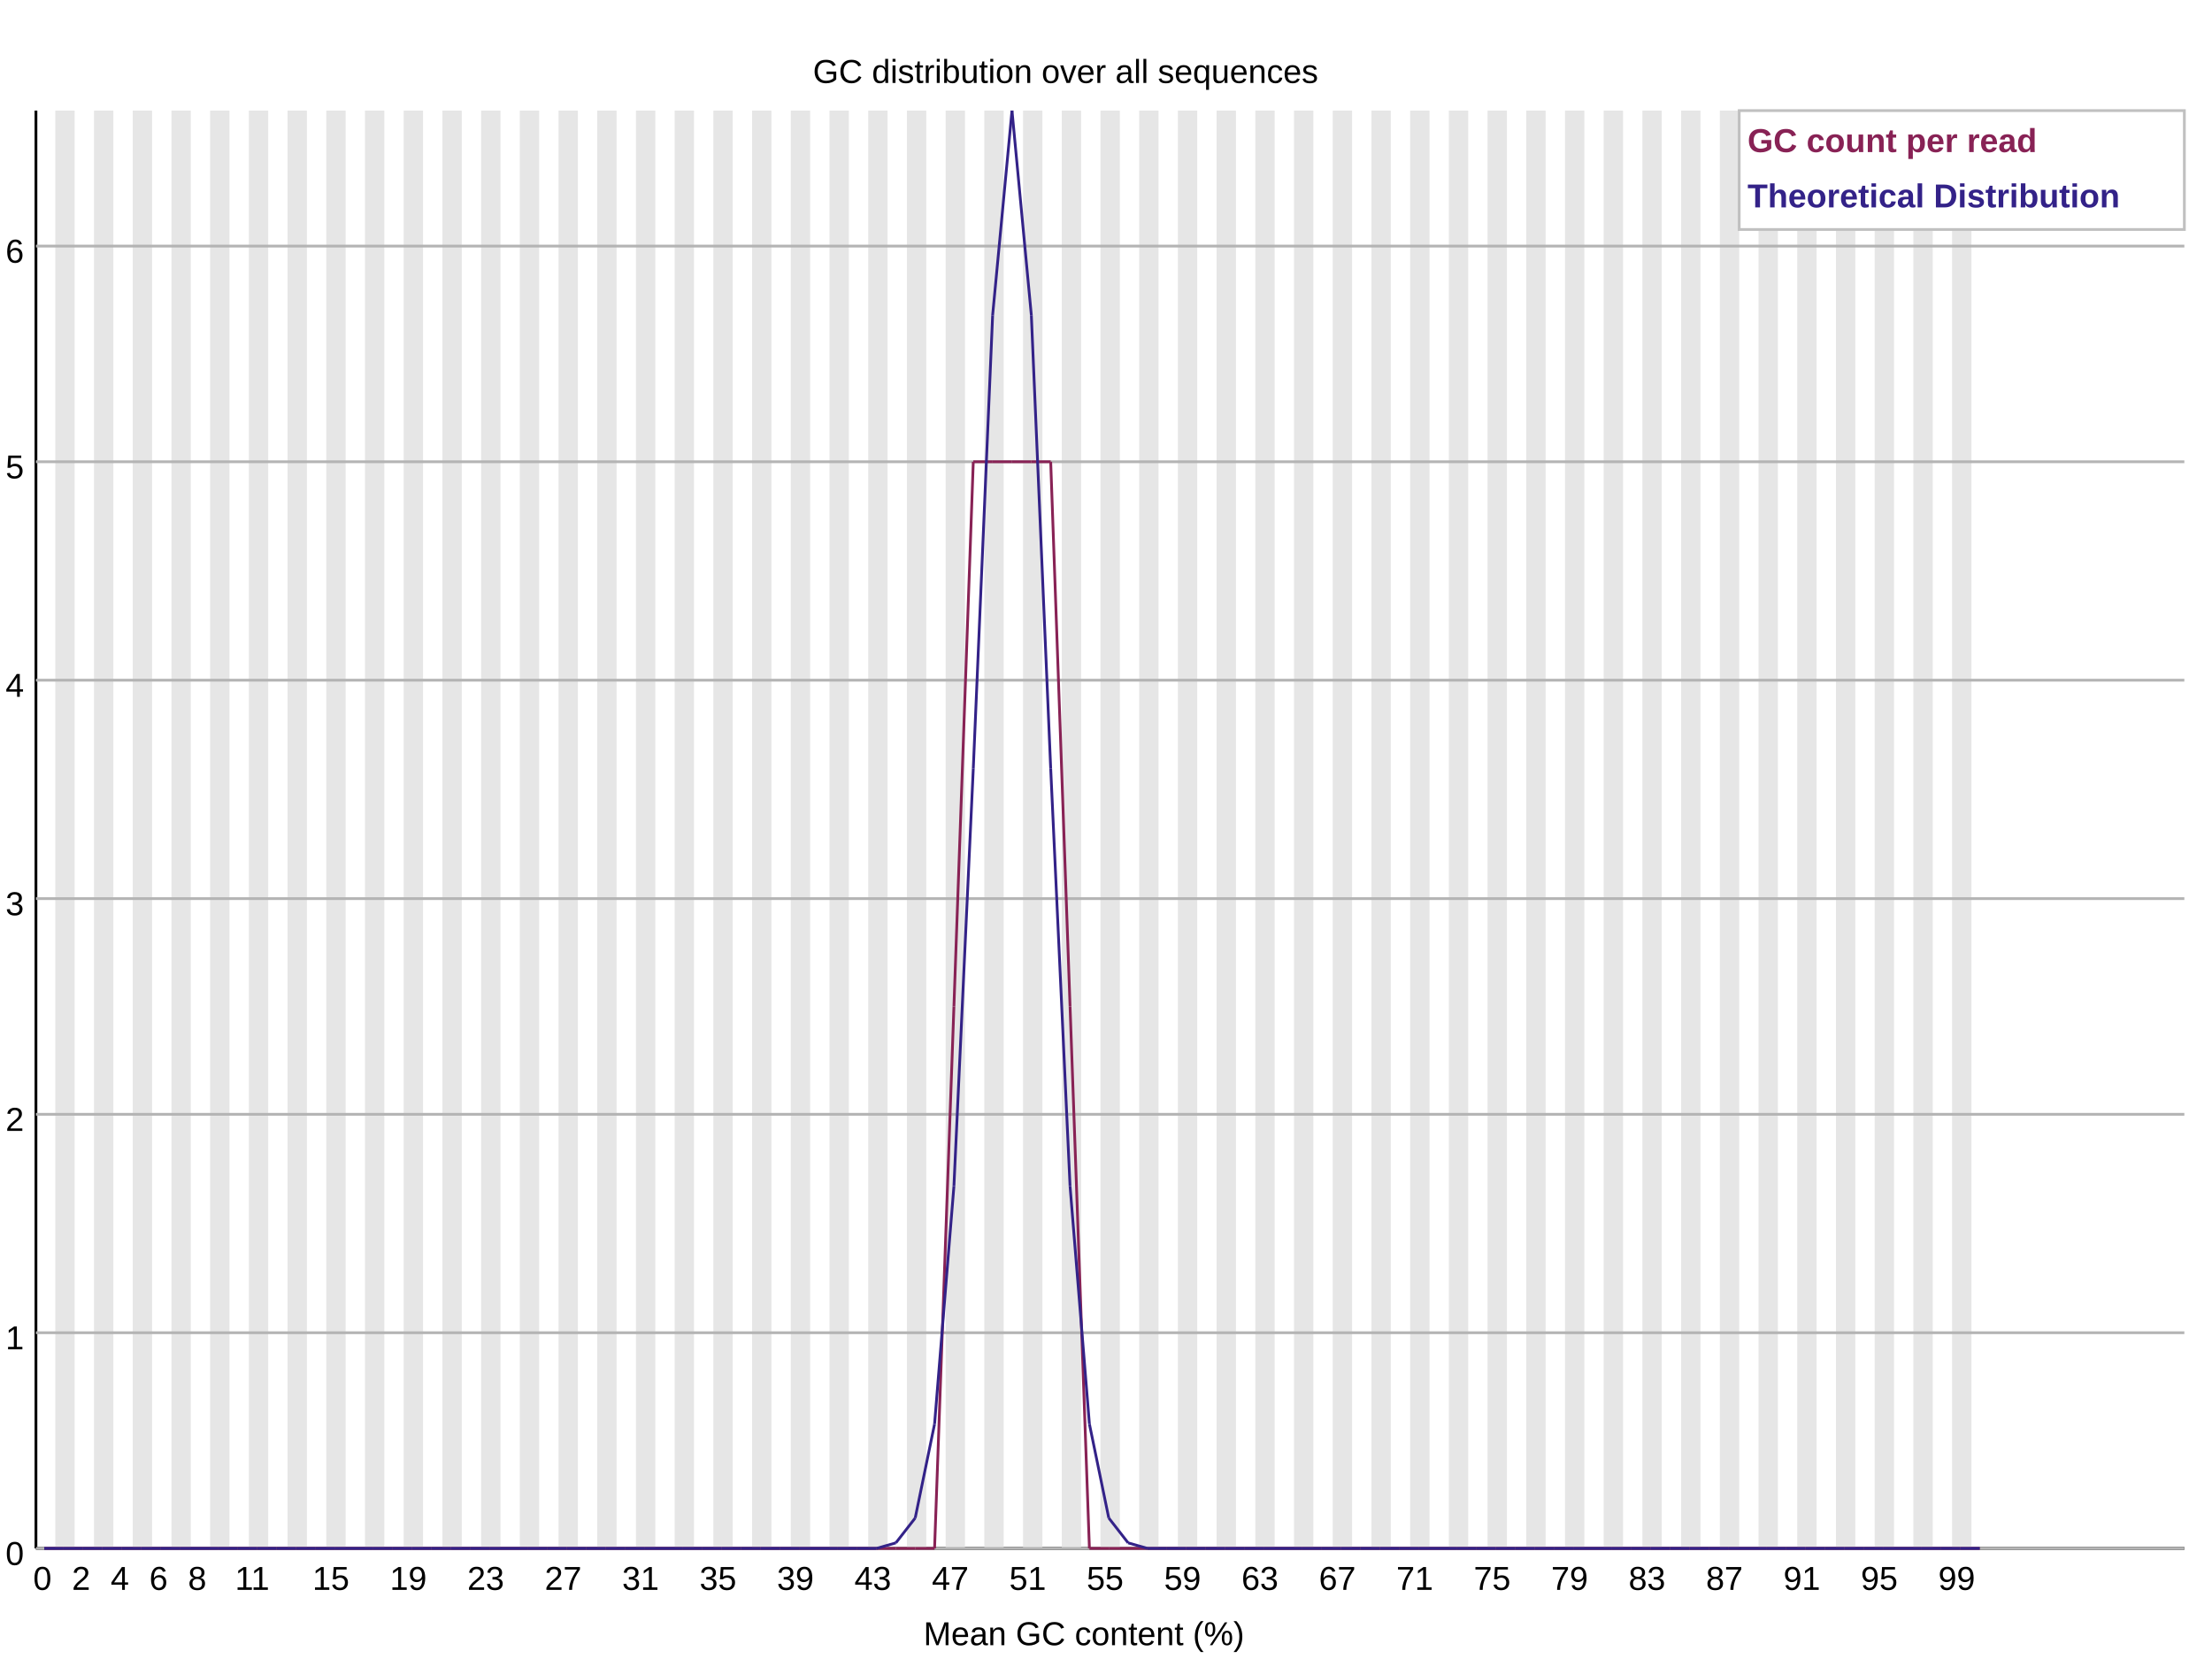
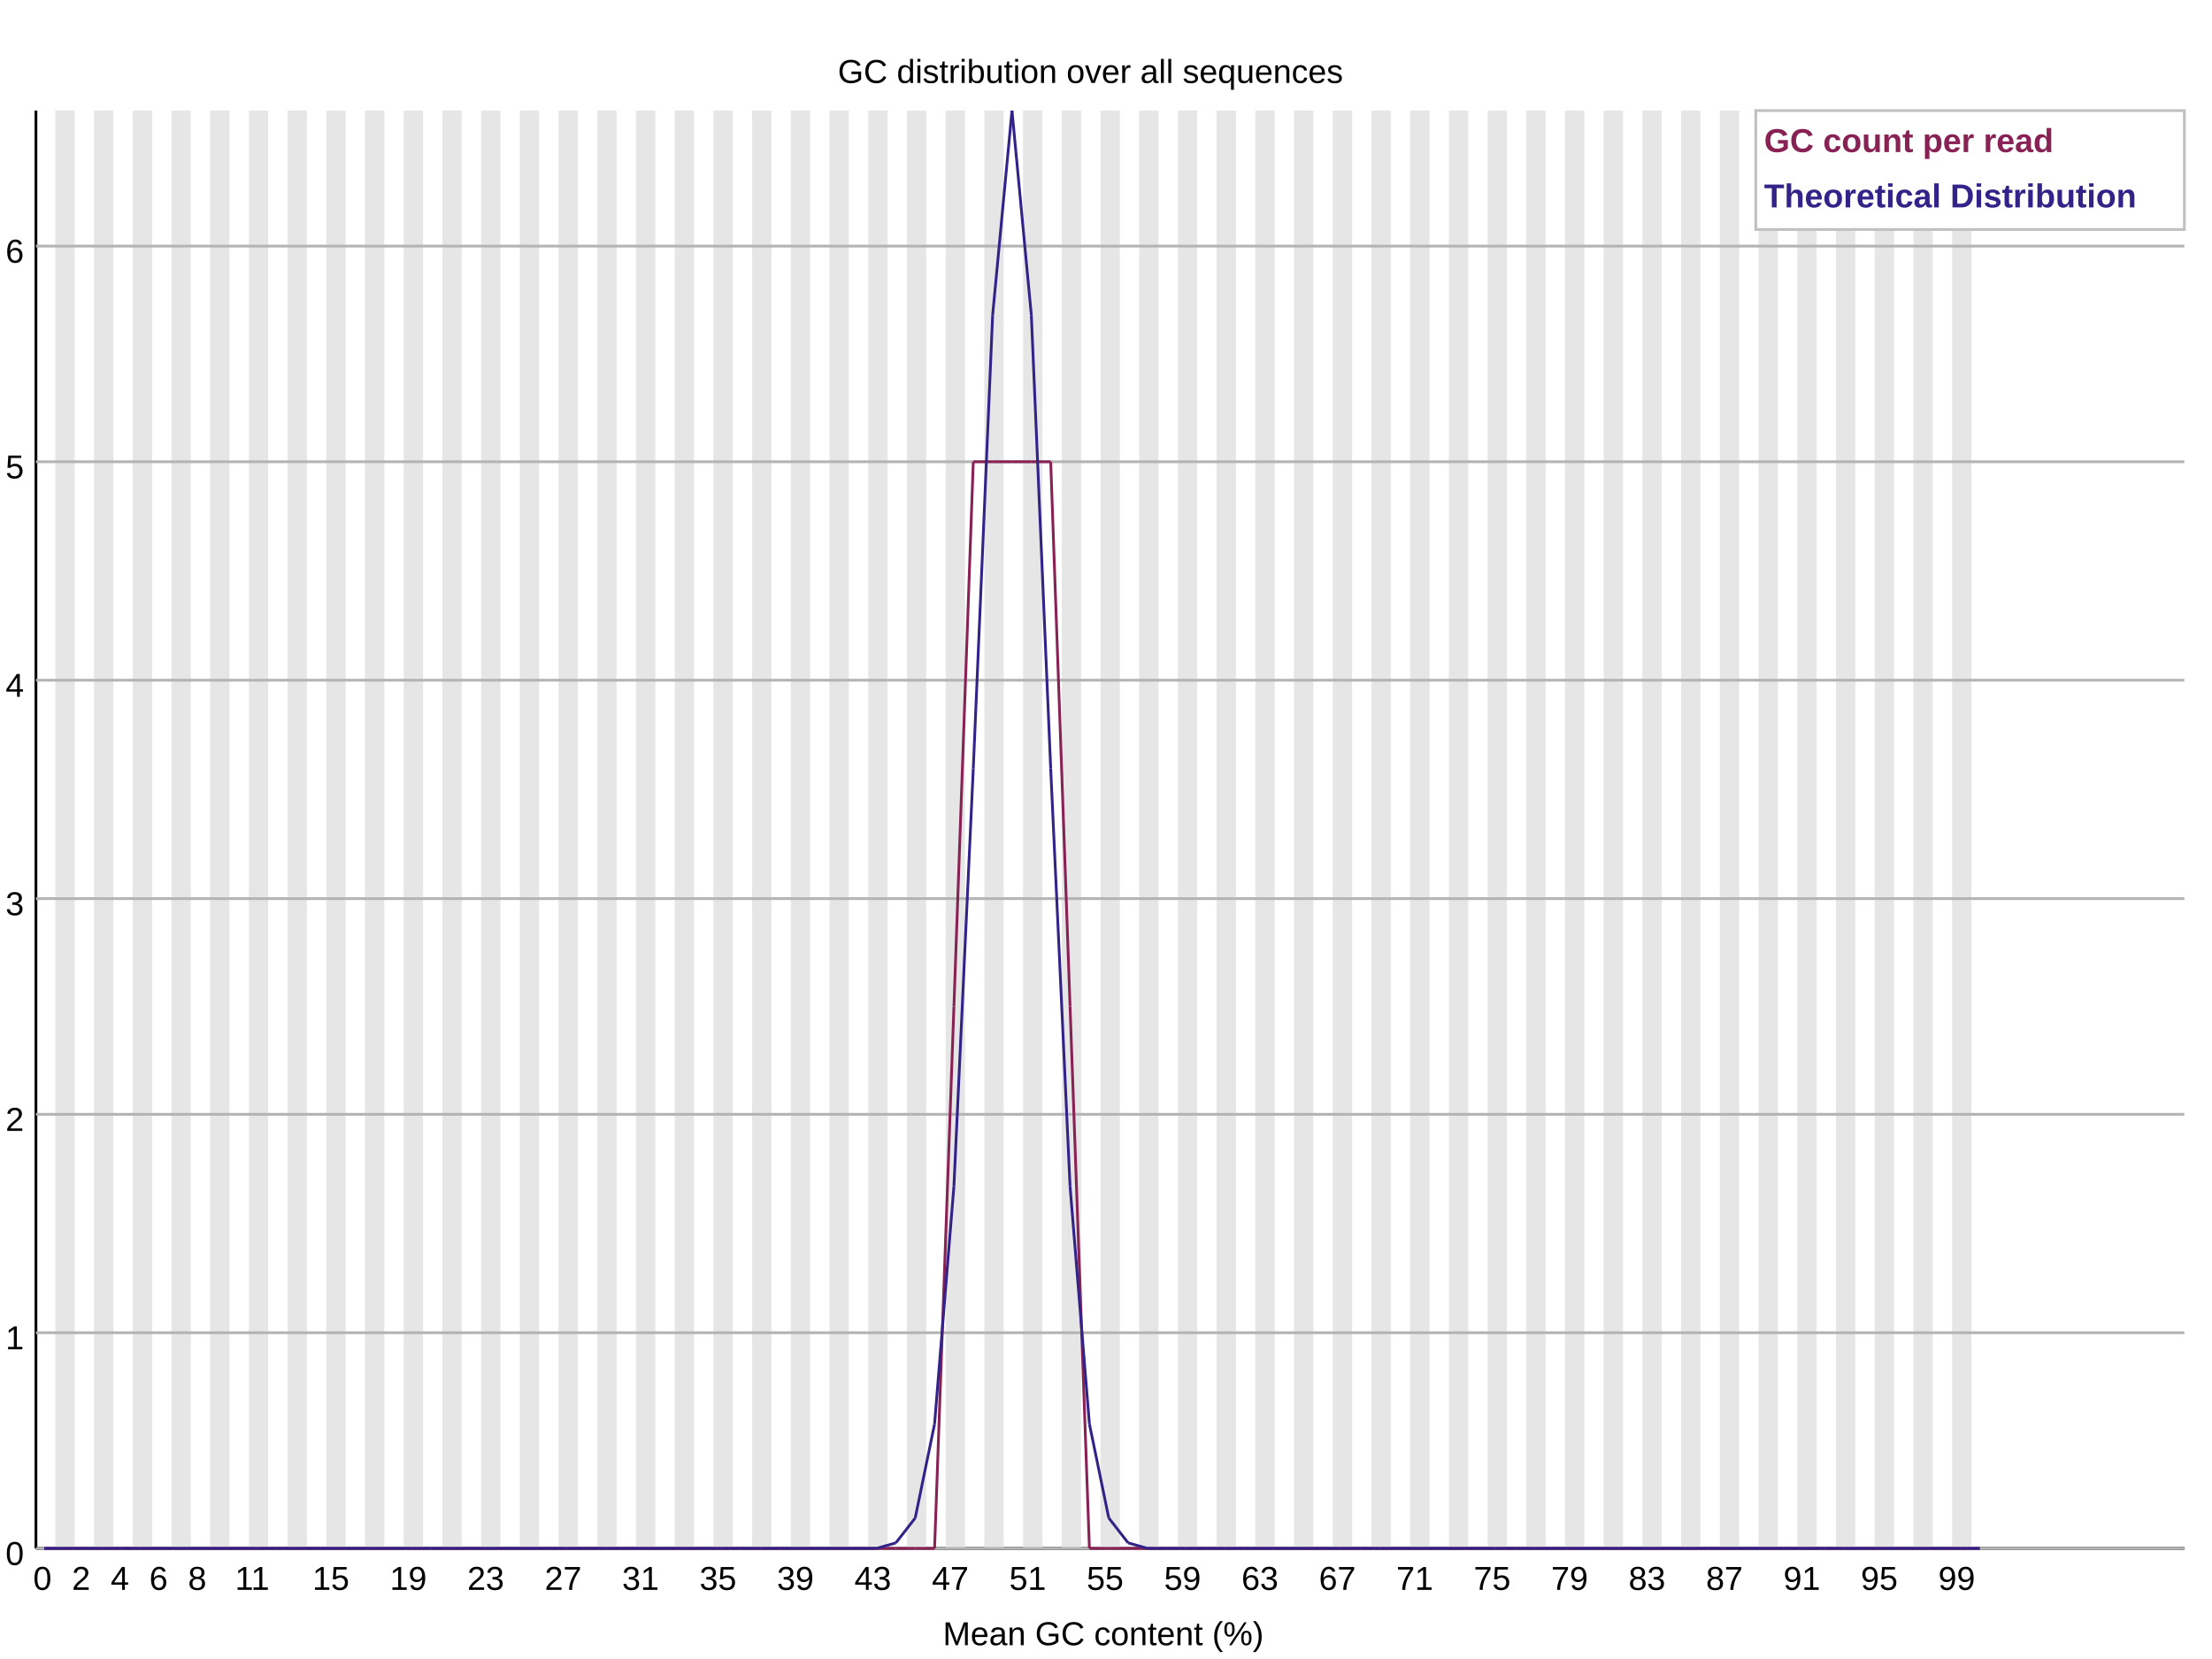
<svg xmlns="http://www.w3.org/2000/svg" width="800" height="600" version="1.1">
  <rect width="800" height="600" x="0" y="0" style="fill:rgb(238,238,238);stroke:none" />
  <rect width="800" height="600" x="0" y="0" style="fill:rgb(255,255,255);stroke:none" />
  <text x="2" y="566" fill="rgb(0,0,0)" font-family="Arial" font-size="12">0</text>
  <text x="2" y="488" fill="rgb(0,0,0)" font-family="Arial" font-size="12">1</text>
  <text x="2" y="409" fill="rgb(0,0,0)" font-family="Arial" font-size="12">2</text>
  <text x="2" y="331" fill="rgb(0,0,0)" font-family="Arial" font-size="12">3</text>
  <text x="2" y="252" fill="rgb(0,0,0)" font-family="Arial" font-size="12">4</text>
  <text x="2" y="173" fill="rgb(0,0,0)" font-family="Arial" font-size="12">5</text>
  <text x="2" y="95" fill="rgb(0,0,0)" font-family="Arial" font-size="12">6</text>
-   <text x="294" y="30" fill="rgb(0,0,0)" font-family="Arial" font-size="12">GC distribution over all sequences</text>
+   <text x="303" y="30" fill="rgb(0,0,0)" font-family="Arial" font-size="12">GC distribution over all sequences</text>
  <line x1="13" y1="560" x2="790" y2="560" stroke="rgb(0,0,0)" stroke-width="1" />
  <line x1="13" y1="560" x2="13" y2="40" stroke="rgb(0,0,0)" stroke-width="1" />
-   <text x="334" y="595" fill="rgb(0,0,0)" font-family="Arial" font-size="12">Mean GC content (%)</text>
+   <text x="341" y="595" fill="rgb(0,0,0)" font-family="Arial" font-size="12">Mean GC content (%)</text>
  <text x="12" y="575" fill="rgb(0,0,0)" font-family="Arial" font-size="12">0</text>
  <rect width="7" height="520" x="20" y="40" style="fill:rgb(230,230,230);stroke:none" />
  <text x="26" y="575" fill="rgb(0,0,0)" font-family="Arial" font-size="12">2</text>
  <rect width="7" height="520" x="34" y="40" style="fill:rgb(230,230,230);stroke:none" />
  <text x="40" y="575" fill="rgb(0,0,0)" font-family="Arial" font-size="12">4</text>
  <rect width="7" height="520" x="48" y="40" style="fill:rgb(230,230,230);stroke:none" />
  <text x="54" y="575" fill="rgb(0,0,0)" font-family="Arial" font-size="12">6</text>
  <rect width="7" height="520" x="62" y="40" style="fill:rgb(230,230,230);stroke:none" />
  <text x="68" y="575" fill="rgb(0,0,0)" font-family="Arial" font-size="12">8</text>
  <rect width="7" height="520" x="76" y="40" style="fill:rgb(230,230,230);stroke:none" />
  <rect width="7" height="520" x="90" y="40" style="fill:rgb(230,230,230);stroke:none" />
  <text x="85" y="575" fill="rgb(0,0,0)" font-family="Arial" font-size="12">11</text>
  <rect width="7" height="520" x="104" y="40" style="fill:rgb(230,230,230);stroke:none" />
  <rect width="7" height="520" x="118" y="40" style="fill:rgb(230,230,230);stroke:none" />
  <text x="113" y="575" fill="rgb(0,0,0)" font-family="Arial" font-size="12">15</text>
  <rect width="7" height="520" x="132" y="40" style="fill:rgb(230,230,230);stroke:none" />
  <rect width="7" height="520" x="146" y="40" style="fill:rgb(230,230,230);stroke:none" />
  <text x="141" y="575" fill="rgb(0,0,0)" font-family="Arial" font-size="12">19</text>
  <rect width="7" height="520" x="160" y="40" style="fill:rgb(230,230,230);stroke:none" />
  <rect width="7" height="520" x="174" y="40" style="fill:rgb(230,230,230);stroke:none" />
  <text x="169" y="575" fill="rgb(0,0,0)" font-family="Arial" font-size="12">23</text>
  <rect width="7" height="520" x="188" y="40" style="fill:rgb(230,230,230);stroke:none" />
  <rect width="7" height="520" x="202" y="40" style="fill:rgb(230,230,230);stroke:none" />
  <text x="197" y="575" fill="rgb(0,0,0)" font-family="Arial" font-size="12">27</text>
  <rect width="7" height="520" x="216" y="40" style="fill:rgb(230,230,230);stroke:none" />
  <rect width="7" height="520" x="230" y="40" style="fill:rgb(230,230,230);stroke:none" />
  <text x="225" y="575" fill="rgb(0,0,0)" font-family="Arial" font-size="12">31</text>
  <rect width="7" height="520" x="244" y="40" style="fill:rgb(230,230,230);stroke:none" />
  <rect width="7" height="520" x="258" y="40" style="fill:rgb(230,230,230);stroke:none" />
  <text x="253" y="575" fill="rgb(0,0,0)" font-family="Arial" font-size="12">35</text>
  <rect width="7" height="520" x="272" y="40" style="fill:rgb(230,230,230);stroke:none" />
  <rect width="7" height="520" x="286" y="40" style="fill:rgb(230,230,230);stroke:none" />
  <text x="281" y="575" fill="rgb(0,0,0)" font-family="Arial" font-size="12">39</text>
  <rect width="7" height="520" x="300" y="40" style="fill:rgb(230,230,230);stroke:none" />
  <rect width="7" height="520" x="314" y="40" style="fill:rgb(230,230,230);stroke:none" />
  <text x="309" y="575" fill="rgb(0,0,0)" font-family="Arial" font-size="12">43</text>
  <rect width="7" height="520" x="328" y="40" style="fill:rgb(230,230,230);stroke:none" />
  <rect width="7" height="520" x="342" y="40" style="fill:rgb(230,230,230);stroke:none" />
  <text x="337" y="575" fill="rgb(0,0,0)" font-family="Arial" font-size="12">47</text>
  <rect width="7" height="520" x="356" y="40" style="fill:rgb(230,230,230);stroke:none" />
  <rect width="7" height="520" x="370" y="40" style="fill:rgb(230,230,230);stroke:none" />
  <text x="365" y="575" fill="rgb(0,0,0)" font-family="Arial" font-size="12">51</text>
  <rect width="7" height="520" x="384" y="40" style="fill:rgb(230,230,230);stroke:none" />
  <rect width="7" height="520" x="398" y="40" style="fill:rgb(230,230,230);stroke:none" />
  <text x="393" y="575" fill="rgb(0,0,0)" font-family="Arial" font-size="12">55</text>
  <rect width="7" height="520" x="412" y="40" style="fill:rgb(230,230,230);stroke:none" />
  <rect width="7" height="520" x="426" y="40" style="fill:rgb(230,230,230);stroke:none" />
  <text x="421" y="575" fill="rgb(0,0,0)" font-family="Arial" font-size="12">59</text>
  <rect width="7" height="520" x="440" y="40" style="fill:rgb(230,230,230);stroke:none" />
  <rect width="7" height="520" x="454" y="40" style="fill:rgb(230,230,230);stroke:none" />
  <text x="449" y="575" fill="rgb(0,0,0)" font-family="Arial" font-size="12">63</text>
  <rect width="7" height="520" x="468" y="40" style="fill:rgb(230,230,230);stroke:none" />
  <rect width="7" height="520" x="482" y="40" style="fill:rgb(230,230,230);stroke:none" />
  <text x="477" y="575" fill="rgb(0,0,0)" font-family="Arial" font-size="12">67</text>
  <rect width="7" height="520" x="496" y="40" style="fill:rgb(230,230,230);stroke:none" />
  <rect width="7" height="520" x="510" y="40" style="fill:rgb(230,230,230);stroke:none" />
  <text x="505" y="575" fill="rgb(0,0,0)" font-family="Arial" font-size="12">71</text>
  <rect width="7" height="520" x="524" y="40" style="fill:rgb(230,230,230);stroke:none" />
  <rect width="7" height="520" x="538" y="40" style="fill:rgb(230,230,230);stroke:none" />
  <text x="533" y="575" fill="rgb(0,0,0)" font-family="Arial" font-size="12">75</text>
  <rect width="7" height="520" x="552" y="40" style="fill:rgb(230,230,230);stroke:none" />
  <rect width="7" height="520" x="566" y="40" style="fill:rgb(230,230,230);stroke:none" />
  <text x="561" y="575" fill="rgb(0,0,0)" font-family="Arial" font-size="12">79</text>
  <rect width="7" height="520" x="580" y="40" style="fill:rgb(230,230,230);stroke:none" />
  <rect width="7" height="520" x="594" y="40" style="fill:rgb(230,230,230);stroke:none" />
  <text x="589" y="575" fill="rgb(0,0,0)" font-family="Arial" font-size="12">83</text>
  <rect width="7" height="520" x="608" y="40" style="fill:rgb(230,230,230);stroke:none" />
  <rect width="7" height="520" x="622" y="40" style="fill:rgb(230,230,230);stroke:none" />
  <text x="617" y="575" fill="rgb(0,0,0)" font-family="Arial" font-size="12">87</text>
  <rect width="7" height="520" x="636" y="40" style="fill:rgb(230,230,230);stroke:none" />
  <rect width="7" height="520" x="650" y="40" style="fill:rgb(230,230,230);stroke:none" />
  <text x="645" y="575" fill="rgb(0,0,0)" font-family="Arial" font-size="12">91</text>
  <rect width="7" height="520" x="664" y="40" style="fill:rgb(230,230,230);stroke:none" />
  <rect width="7" height="520" x="678" y="40" style="fill:rgb(230,230,230);stroke:none" />
  <text x="673" y="575" fill="rgb(0,0,0)" font-family="Arial" font-size="12">95</text>
  <rect width="7" height="520" x="692" y="40" style="fill:rgb(230,230,230);stroke:none" />
  <rect width="7" height="520" x="706" y="40" style="fill:rgb(230,230,230);stroke:none" />
  <text x="701" y="575" fill="rgb(0,0,0)" font-family="Arial" font-size="12">99</text>
  <line x1="13" y1="560" x2="790" y2="560" stroke="rgb(180,180,180)" stroke-width="1" />
  <line x1="13" y1="482" x2="790" y2="482" stroke="rgb(180,180,180)" stroke-width="1" />
  <line x1="13" y1="403" x2="790" y2="403" stroke="rgb(180,180,180)" stroke-width="1" />
  <line x1="13" y1="325" x2="790" y2="325" stroke="rgb(180,180,180)" stroke-width="1" />
  <line x1="13" y1="246" x2="790" y2="246" stroke="rgb(180,180,180)" stroke-width="1" />
  <line x1="13" y1="167" x2="790" y2="167" stroke="rgb(180,180,180)" stroke-width="1" />
  <line x1="13" y1="89" x2="790" y2="89" stroke="rgb(180,180,180)" stroke-width="1" />
  <line x1="16" y1="560" x2="23" y2="560" stroke="rgb(136,34,85)" stroke-width="1" />
  <line x1="23" y1="560" x2="30" y2="560" stroke="rgb(136,34,85)" stroke-width="1" />
  <line x1="30" y1="560" x2="37" y2="560" stroke="rgb(136,34,85)" stroke-width="1" />
  <line x1="37" y1="560" x2="44" y2="560" stroke="rgb(136,34,85)" stroke-width="1" />
  <line x1="44" y1="560" x2="51" y2="560" stroke="rgb(136,34,85)" stroke-width="1" />
  <line x1="51" y1="560" x2="58" y2="560" stroke="rgb(136,34,85)" stroke-width="1" />
  <line x1="58" y1="560" x2="65" y2="560" stroke="rgb(136,34,85)" stroke-width="1" />
  <line x1="65" y1="560" x2="72" y2="560" stroke="rgb(136,34,85)" stroke-width="1" />
  <line x1="72" y1="560" x2="79" y2="560" stroke="rgb(136,34,85)" stroke-width="1" />
  <line x1="79" y1="560" x2="86" y2="560" stroke="rgb(136,34,85)" stroke-width="1" />
  <line x1="86" y1="560" x2="93" y2="560" stroke="rgb(136,34,85)" stroke-width="1" />
  <line x1="93" y1="560" x2="100" y2="560" stroke="rgb(136,34,85)" stroke-width="1" />
  <line x1="100" y1="560" x2="107" y2="560" stroke="rgb(136,34,85)" stroke-width="1" />
  <line x1="107" y1="560" x2="114" y2="560" stroke="rgb(136,34,85)" stroke-width="1" />
  <line x1="114" y1="560" x2="121" y2="560" stroke="rgb(136,34,85)" stroke-width="1" />
  <line x1="121" y1="560" x2="128" y2="560" stroke="rgb(136,34,85)" stroke-width="1" />
  <line x1="128" y1="560" x2="135" y2="560" stroke="rgb(136,34,85)" stroke-width="1" />
  <line x1="135" y1="560" x2="142" y2="560" stroke="rgb(136,34,85)" stroke-width="1" />
  <line x1="142" y1="560" x2="149" y2="560" stroke="rgb(136,34,85)" stroke-width="1" />
  <line x1="149" y1="560" x2="156" y2="560" stroke="rgb(136,34,85)" stroke-width="1" />
  <line x1="156" y1="560" x2="163" y2="560" stroke="rgb(136,34,85)" stroke-width="1" />
  <line x1="163" y1="560" x2="170" y2="560" stroke="rgb(136,34,85)" stroke-width="1" />
  <line x1="170" y1="560" x2="177" y2="560" stroke="rgb(136,34,85)" stroke-width="1" />
  <line x1="177" y1="560" x2="184" y2="560" stroke="rgb(136,34,85)" stroke-width="1" />
  <line x1="184" y1="560" x2="191" y2="560" stroke="rgb(136,34,85)" stroke-width="1" />
  <line x1="191" y1="560" x2="198" y2="560" stroke="rgb(136,34,85)" stroke-width="1" />
  <line x1="198" y1="560" x2="205" y2="560" stroke="rgb(136,34,85)" stroke-width="1" />
  <line x1="205" y1="560" x2="212" y2="560" stroke="rgb(136,34,85)" stroke-width="1" />
  <line x1="212" y1="560" x2="219" y2="560" stroke="rgb(136,34,85)" stroke-width="1" />
  <line x1="219" y1="560" x2="226" y2="560" stroke="rgb(136,34,85)" stroke-width="1" />
  <line x1="226" y1="560" x2="233" y2="560" stroke="rgb(136,34,85)" stroke-width="1" />
  <line x1="233" y1="560" x2="240" y2="560" stroke="rgb(136,34,85)" stroke-width="1" />
  <line x1="240" y1="560" x2="247" y2="560" stroke="rgb(136,34,85)" stroke-width="1" />
  <line x1="247" y1="560" x2="254" y2="560" stroke="rgb(136,34,85)" stroke-width="1" />
  <line x1="254" y1="560" x2="261" y2="560" stroke="rgb(136,34,85)" stroke-width="1" />
  <line x1="261" y1="560" x2="268" y2="560" stroke="rgb(136,34,85)" stroke-width="1" />
  <line x1="268" y1="560" x2="275" y2="560" stroke="rgb(136,34,85)" stroke-width="1" />
  <line x1="275" y1="560" x2="282" y2="560" stroke="rgb(136,34,85)" stroke-width="1" />
  <line x1="282" y1="560" x2="289" y2="560" stroke="rgb(136,34,85)" stroke-width="1" />
  <line x1="289" y1="560" x2="296" y2="560" stroke="rgb(136,34,85)" stroke-width="1" />
  <line x1="296" y1="560" x2="303" y2="560" stroke="rgb(136,34,85)" stroke-width="1" />
  <line x1="303" y1="560" x2="310" y2="560" stroke="rgb(136,34,85)" stroke-width="1" />
  <line x1="310" y1="560" x2="317" y2="560" stroke="rgb(136,34,85)" stroke-width="1" />
  <line x1="317" y1="560" x2="324" y2="560" stroke="rgb(136,34,85)" stroke-width="1" />
  <line x1="324" y1="560" x2="331" y2="560" stroke="rgb(136,34,85)" stroke-width="1" />
  <line x1="331" y1="560" x2="338" y2="560" stroke="rgb(136,34,85)" stroke-width="1" />
  <line x1="338" y1="560" x2="345" y2="364" stroke="rgb(136,34,85)" stroke-width="1" />
  <line x1="345" y1="364" x2="352" y2="167" stroke="rgb(136,34,85)" stroke-width="1" />
  <line x1="352" y1="167" x2="359" y2="167" stroke="rgb(136,34,85)" stroke-width="1" />
  <line x1="359" y1="167" x2="366" y2="167" stroke="rgb(136,34,85)" stroke-width="1" />
  <line x1="366" y1="167" x2="373" y2="167" stroke="rgb(136,34,85)" stroke-width="1" />
  <line x1="373" y1="167" x2="380" y2="167" stroke="rgb(136,34,85)" stroke-width="1" />
  <line x1="380" y1="167" x2="387" y2="364" stroke="rgb(136,34,85)" stroke-width="1" />
  <line x1="387" y1="364" x2="394" y2="560" stroke="rgb(136,34,85)" stroke-width="1" />
  <line x1="394" y1="560" x2="401" y2="560" stroke="rgb(136,34,85)" stroke-width="1" />
  <line x1="401" y1="560" x2="408" y2="560" stroke="rgb(136,34,85)" stroke-width="1" />
  <line x1="408" y1="560" x2="415" y2="560" stroke="rgb(136,34,85)" stroke-width="1" />
  <line x1="415" y1="560" x2="422" y2="560" stroke="rgb(136,34,85)" stroke-width="1" />
  <line x1="422" y1="560" x2="429" y2="560" stroke="rgb(136,34,85)" stroke-width="1" />
  <line x1="429" y1="560" x2="436" y2="560" stroke="rgb(136,34,85)" stroke-width="1" />
  <line x1="436" y1="560" x2="443" y2="560" stroke="rgb(136,34,85)" stroke-width="1" />
  <line x1="443" y1="560" x2="450" y2="560" stroke="rgb(136,34,85)" stroke-width="1" />
  <line x1="450" y1="560" x2="457" y2="560" stroke="rgb(136,34,85)" stroke-width="1" />
  <line x1="457" y1="560" x2="464" y2="560" stroke="rgb(136,34,85)" stroke-width="1" />
  <line x1="464" y1="560" x2="471" y2="560" stroke="rgb(136,34,85)" stroke-width="1" />
  <line x1="471" y1="560" x2="478" y2="560" stroke="rgb(136,34,85)" stroke-width="1" />
  <line x1="478" y1="560" x2="485" y2="560" stroke="rgb(136,34,85)" stroke-width="1" />
  <line x1="485" y1="560" x2="492" y2="560" stroke="rgb(136,34,85)" stroke-width="1" />
  <line x1="492" y1="560" x2="499" y2="560" stroke="rgb(136,34,85)" stroke-width="1" />
  <line x1="499" y1="560" x2="506" y2="560" stroke="rgb(136,34,85)" stroke-width="1" />
  <line x1="506" y1="560" x2="513" y2="560" stroke="rgb(136,34,85)" stroke-width="1" />
  <line x1="513" y1="560" x2="520" y2="560" stroke="rgb(136,34,85)" stroke-width="1" />
  <line x1="520" y1="560" x2="527" y2="560" stroke="rgb(136,34,85)" stroke-width="1" />
  <line x1="527" y1="560" x2="534" y2="560" stroke="rgb(136,34,85)" stroke-width="1" />
  <line x1="534" y1="560" x2="541" y2="560" stroke="rgb(136,34,85)" stroke-width="1" />
  <line x1="541" y1="560" x2="548" y2="560" stroke="rgb(136,34,85)" stroke-width="1" />
  <line x1="548" y1="560" x2="555" y2="560" stroke="rgb(136,34,85)" stroke-width="1" />
  <line x1="555" y1="560" x2="562" y2="560" stroke="rgb(136,34,85)" stroke-width="1" />
  <line x1="562" y1="560" x2="569" y2="560" stroke="rgb(136,34,85)" stroke-width="1" />
  <line x1="569" y1="560" x2="576" y2="560" stroke="rgb(136,34,85)" stroke-width="1" />
  <line x1="576" y1="560" x2="583" y2="560" stroke="rgb(136,34,85)" stroke-width="1" />
  <line x1="583" y1="560" x2="590" y2="560" stroke="rgb(136,34,85)" stroke-width="1" />
  <line x1="590" y1="560" x2="597" y2="560" stroke="rgb(136,34,85)" stroke-width="1" />
  <line x1="597" y1="560" x2="604" y2="560" stroke="rgb(136,34,85)" stroke-width="1" />
  <line x1="604" y1="560" x2="611" y2="560" stroke="rgb(136,34,85)" stroke-width="1" />
  <line x1="611" y1="560" x2="618" y2="560" stroke="rgb(136,34,85)" stroke-width="1" />
  <line x1="618" y1="560" x2="625" y2="560" stroke="rgb(136,34,85)" stroke-width="1" />
  <line x1="625" y1="560" x2="632" y2="560" stroke="rgb(136,34,85)" stroke-width="1" />
  <line x1="632" y1="560" x2="639" y2="560" stroke="rgb(136,34,85)" stroke-width="1" />
  <line x1="639" y1="560" x2="646" y2="560" stroke="rgb(136,34,85)" stroke-width="1" />
  <line x1="646" y1="560" x2="653" y2="560" stroke="rgb(136,34,85)" stroke-width="1" />
  <line x1="653" y1="560" x2="660" y2="560" stroke="rgb(136,34,85)" stroke-width="1" />
  <line x1="660" y1="560" x2="667" y2="560" stroke="rgb(136,34,85)" stroke-width="1" />
  <line x1="667" y1="560" x2="674" y2="560" stroke="rgb(136,34,85)" stroke-width="1" />
  <line x1="674" y1="560" x2="681" y2="560" stroke="rgb(136,34,85)" stroke-width="1" />
  <line x1="681" y1="560" x2="688" y2="560" stroke="rgb(136,34,85)" stroke-width="1" />
  <line x1="688" y1="560" x2="695" y2="560" stroke="rgb(136,34,85)" stroke-width="1" />
  <line x1="695" y1="560" x2="702" y2="560" stroke="rgb(136,34,85)" stroke-width="1" />
  <line x1="702" y1="560" x2="709" y2="560" stroke="rgb(136,34,85)" stroke-width="1" />
  <line x1="709" y1="560" x2="716" y2="560" stroke="rgb(136,34,85)" stroke-width="1" />
  <line x1="16" y1="560" x2="23" y2="560" stroke="rgb(51,34,136)" stroke-width="1" />
  <line x1="23" y1="560" x2="30" y2="560" stroke="rgb(51,34,136)" stroke-width="1" />
  <line x1="30" y1="560" x2="37" y2="560" stroke="rgb(51,34,136)" stroke-width="1" />
  <line x1="37" y1="560" x2="44" y2="560" stroke="rgb(51,34,136)" stroke-width="1" />
  <line x1="44" y1="560" x2="51" y2="560" stroke="rgb(51,34,136)" stroke-width="1" />
  <line x1="51" y1="560" x2="58" y2="560" stroke="rgb(51,34,136)" stroke-width="1" />
  <line x1="58" y1="560" x2="65" y2="560" stroke="rgb(51,34,136)" stroke-width="1" />
  <line x1="65" y1="560" x2="72" y2="560" stroke="rgb(51,34,136)" stroke-width="1" />
  <line x1="72" y1="560" x2="79" y2="560" stroke="rgb(51,34,136)" stroke-width="1" />
  <line x1="79" y1="560" x2="86" y2="560" stroke="rgb(51,34,136)" stroke-width="1" />
  <line x1="86" y1="560" x2="93" y2="560" stroke="rgb(51,34,136)" stroke-width="1" />
  <line x1="93" y1="560" x2="100" y2="560" stroke="rgb(51,34,136)" stroke-width="1" />
  <line x1="100" y1="560" x2="107" y2="560" stroke="rgb(51,34,136)" stroke-width="1" />
  <line x1="107" y1="560" x2="114" y2="560" stroke="rgb(51,34,136)" stroke-width="1" />
  <line x1="114" y1="560" x2="121" y2="560" stroke="rgb(51,34,136)" stroke-width="1" />
  <line x1="121" y1="560" x2="128" y2="560" stroke="rgb(51,34,136)" stroke-width="1" />
  <line x1="128" y1="560" x2="135" y2="560" stroke="rgb(51,34,136)" stroke-width="1" />
  <line x1="135" y1="560" x2="142" y2="560" stroke="rgb(51,34,136)" stroke-width="1" />
  <line x1="142" y1="560" x2="149" y2="560" stroke="rgb(51,34,136)" stroke-width="1" />
  <line x1="149" y1="560" x2="156" y2="560" stroke="rgb(51,34,136)" stroke-width="1" />
  <line x1="156" y1="560" x2="163" y2="560" stroke="rgb(51,34,136)" stroke-width="1" />
  <line x1="163" y1="560" x2="170" y2="560" stroke="rgb(51,34,136)" stroke-width="1" />
  <line x1="170" y1="560" x2="177" y2="560" stroke="rgb(51,34,136)" stroke-width="1" />
  <line x1="177" y1="560" x2="184" y2="560" stroke="rgb(51,34,136)" stroke-width="1" />
  <line x1="184" y1="560" x2="191" y2="560" stroke="rgb(51,34,136)" stroke-width="1" />
  <line x1="191" y1="560" x2="198" y2="560" stroke="rgb(51,34,136)" stroke-width="1" />
  <line x1="198" y1="560" x2="205" y2="560" stroke="rgb(51,34,136)" stroke-width="1" />
  <line x1="205" y1="560" x2="212" y2="560" stroke="rgb(51,34,136)" stroke-width="1" />
  <line x1="212" y1="560" x2="219" y2="560" stroke="rgb(51,34,136)" stroke-width="1" />
  <line x1="219" y1="560" x2="226" y2="560" stroke="rgb(51,34,136)" stroke-width="1" />
  <line x1="226" y1="560" x2="233" y2="560" stroke="rgb(51,34,136)" stroke-width="1" />
  <line x1="233" y1="560" x2="240" y2="560" stroke="rgb(51,34,136)" stroke-width="1" />
  <line x1="240" y1="560" x2="247" y2="560" stroke="rgb(51,34,136)" stroke-width="1" />
  <line x1="247" y1="560" x2="254" y2="560" stroke="rgb(51,34,136)" stroke-width="1" />
  <line x1="254" y1="560" x2="261" y2="560" stroke="rgb(51,34,136)" stroke-width="1" />
  <line x1="261" y1="560" x2="268" y2="560" stroke="rgb(51,34,136)" stroke-width="1" />
  <line x1="268" y1="560" x2="275" y2="560" stroke="rgb(51,34,136)" stroke-width="1" />
  <line x1="275" y1="560" x2="282" y2="560" stroke="rgb(51,34,136)" stroke-width="1" />
  <line x1="282" y1="560" x2="289" y2="560" stroke="rgb(51,34,136)" stroke-width="1" />
  <line x1="289" y1="560" x2="296" y2="560" stroke="rgb(51,34,136)" stroke-width="1" />
  <line x1="296" y1="560" x2="303" y2="560" stroke="rgb(51,34,136)" stroke-width="1" />
  <line x1="303" y1="560" x2="310" y2="560" stroke="rgb(51,34,136)" stroke-width="1" />
  <line x1="310" y1="560" x2="317" y2="560" stroke="rgb(51,34,136)" stroke-width="1" />
  <line x1="317" y1="560" x2="324" y2="558" stroke="rgb(51,34,136)" stroke-width="1" />
  <line x1="324" y1="558" x2="331" y2="549" stroke="rgb(51,34,136)" stroke-width="1" />
  <line x1="331" y1="549" x2="338" y2="515" stroke="rgb(51,34,136)" stroke-width="1" />
  <line x1="338" y1="515" x2="345" y2="429" stroke="rgb(51,34,136)" stroke-width="1" />
  <line x1="345" y1="429" x2="352" y2="278" stroke="rgb(51,34,136)" stroke-width="1" />
  <line x1="352" y1="278" x2="359" y2="114" stroke="rgb(51,34,136)" stroke-width="1" />
  <line x1="359" y1="114" x2="366" y2="40" stroke="rgb(51,34,136)" stroke-width="1" />
  <line x1="366" y1="40" x2="373" y2="114" stroke="rgb(51,34,136)" stroke-width="1" />
  <line x1="373" y1="114" x2="380" y2="278" stroke="rgb(51,34,136)" stroke-width="1" />
  <line x1="380" y1="278" x2="387" y2="429" stroke="rgb(51,34,136)" stroke-width="1" />
  <line x1="387" y1="429" x2="394" y2="515" stroke="rgb(51,34,136)" stroke-width="1" />
  <line x1="394" y1="515" x2="401" y2="549" stroke="rgb(51,34,136)" stroke-width="1" />
  <line x1="401" y1="549" x2="408" y2="558" stroke="rgb(51,34,136)" stroke-width="1" />
  <line x1="408" y1="558" x2="415" y2="560" stroke="rgb(51,34,136)" stroke-width="1" />
  <line x1="415" y1="560" x2="422" y2="560" stroke="rgb(51,34,136)" stroke-width="1" />
  <line x1="422" y1="560" x2="429" y2="560" stroke="rgb(51,34,136)" stroke-width="1" />
  <line x1="429" y1="560" x2="436" y2="560" stroke="rgb(51,34,136)" stroke-width="1" />
  <line x1="436" y1="560" x2="443" y2="560" stroke="rgb(51,34,136)" stroke-width="1" />
  <line x1="443" y1="560" x2="450" y2="560" stroke="rgb(51,34,136)" stroke-width="1" />
  <line x1="450" y1="560" x2="457" y2="560" stroke="rgb(51,34,136)" stroke-width="1" />
  <line x1="457" y1="560" x2="464" y2="560" stroke="rgb(51,34,136)" stroke-width="1" />
  <line x1="464" y1="560" x2="471" y2="560" stroke="rgb(51,34,136)" stroke-width="1" />
  <line x1="471" y1="560" x2="478" y2="560" stroke="rgb(51,34,136)" stroke-width="1" />
  <line x1="478" y1="560" x2="485" y2="560" stroke="rgb(51,34,136)" stroke-width="1" />
  <line x1="485" y1="560" x2="492" y2="560" stroke="rgb(51,34,136)" stroke-width="1" />
  <line x1="492" y1="560" x2="499" y2="560" stroke="rgb(51,34,136)" stroke-width="1" />
  <line x1="499" y1="560" x2="506" y2="560" stroke="rgb(51,34,136)" stroke-width="1" />
  <line x1="506" y1="560" x2="513" y2="560" stroke="rgb(51,34,136)" stroke-width="1" />
  <line x1="513" y1="560" x2="520" y2="560" stroke="rgb(51,34,136)" stroke-width="1" />
  <line x1="520" y1="560" x2="527" y2="560" stroke="rgb(51,34,136)" stroke-width="1" />
  <line x1="527" y1="560" x2="534" y2="560" stroke="rgb(51,34,136)" stroke-width="1" />
  <line x1="534" y1="560" x2="541" y2="560" stroke="rgb(51,34,136)" stroke-width="1" />
  <line x1="541" y1="560" x2="548" y2="560" stroke="rgb(51,34,136)" stroke-width="1" />
  <line x1="548" y1="560" x2="555" y2="560" stroke="rgb(51,34,136)" stroke-width="1" />
  <line x1="555" y1="560" x2="562" y2="560" stroke="rgb(51,34,136)" stroke-width="1" />
  <line x1="562" y1="560" x2="569" y2="560" stroke="rgb(51,34,136)" stroke-width="1" />
  <line x1="569" y1="560" x2="576" y2="560" stroke="rgb(51,34,136)" stroke-width="1" />
  <line x1="576" y1="560" x2="583" y2="560" stroke="rgb(51,34,136)" stroke-width="1" />
  <line x1="583" y1="560" x2="590" y2="560" stroke="rgb(51,34,136)" stroke-width="1" />
  <line x1="590" y1="560" x2="597" y2="560" stroke="rgb(51,34,136)" stroke-width="1" />
  <line x1="597" y1="560" x2="604" y2="560" stroke="rgb(51,34,136)" stroke-width="1" />
  <line x1="604" y1="560" x2="611" y2="560" stroke="rgb(51,34,136)" stroke-width="1" />
  <line x1="611" y1="560" x2="618" y2="560" stroke="rgb(51,34,136)" stroke-width="1" />
  <line x1="618" y1="560" x2="625" y2="560" stroke="rgb(51,34,136)" stroke-width="1" />
  <line x1="625" y1="560" x2="632" y2="560" stroke="rgb(51,34,136)" stroke-width="1" />
  <line x1="632" y1="560" x2="639" y2="560" stroke="rgb(51,34,136)" stroke-width="1" />
  <line x1="639" y1="560" x2="646" y2="560" stroke="rgb(51,34,136)" stroke-width="1" />
  <line x1="646" y1="560" x2="653" y2="560" stroke="rgb(51,34,136)" stroke-width="1" />
  <line x1="653" y1="560" x2="660" y2="560" stroke="rgb(51,34,136)" stroke-width="1" />
  <line x1="660" y1="560" x2="667" y2="560" stroke="rgb(51,34,136)" stroke-width="1" />
  <line x1="667" y1="560" x2="674" y2="560" stroke="rgb(51,34,136)" stroke-width="1" />
  <line x1="674" y1="560" x2="681" y2="560" stroke="rgb(51,34,136)" stroke-width="1" />
  <line x1="681" y1="560" x2="688" y2="560" stroke="rgb(51,34,136)" stroke-width="1" />
  <line x1="688" y1="560" x2="695" y2="560" stroke="rgb(51,34,136)" stroke-width="1" />
  <line x1="695" y1="560" x2="702" y2="560" stroke="rgb(51,34,136)" stroke-width="1" />
  <line x1="702" y1="560" x2="709" y2="560" stroke="rgb(51,34,136)" stroke-width="1" />
  <line x1="709" y1="560" x2="716" y2="560" stroke="rgb(51,34,136)" stroke-width="1" />
-   <rect width="161" height="43" x="629" y="40" style="fill:rgb(255,255,255);stroke:none" />
-   <rect width="161" height="43" x="629" y="40" rx="0" ry="0" style="fill:none;stroke-width:1;stroke:rgb(192,192,192)" />
-   <text x="632" y="55" fill="rgb(136,34,85)" font-family="Arial" font-size="12" font-weight="bold">GC count per read</text>
-   <text x="632" y="75" fill="rgb(51,34,136)" font-family="Arial" font-size="12" font-weight="bold">Theoretical Distribution</text>
+   <rect width="155" height="43" x="635" y="40" style="fill:rgb(255,255,255);stroke:none" />
+   <rect width="155" height="43" x="635" y="40" rx="0" ry="0" style="fill:none;stroke-width:1;stroke:rgb(192,192,192)" />
+   <text x="638" y="55" fill="rgb(136,34,85)" font-family="Arial" font-size="12" font-weight="bold">GC count per read</text>
+   <text x="638" y="75" fill="rgb(51,34,136)" font-family="Arial" font-size="12" font-weight="bold">Theoretical Distribution</text>
</svg>
